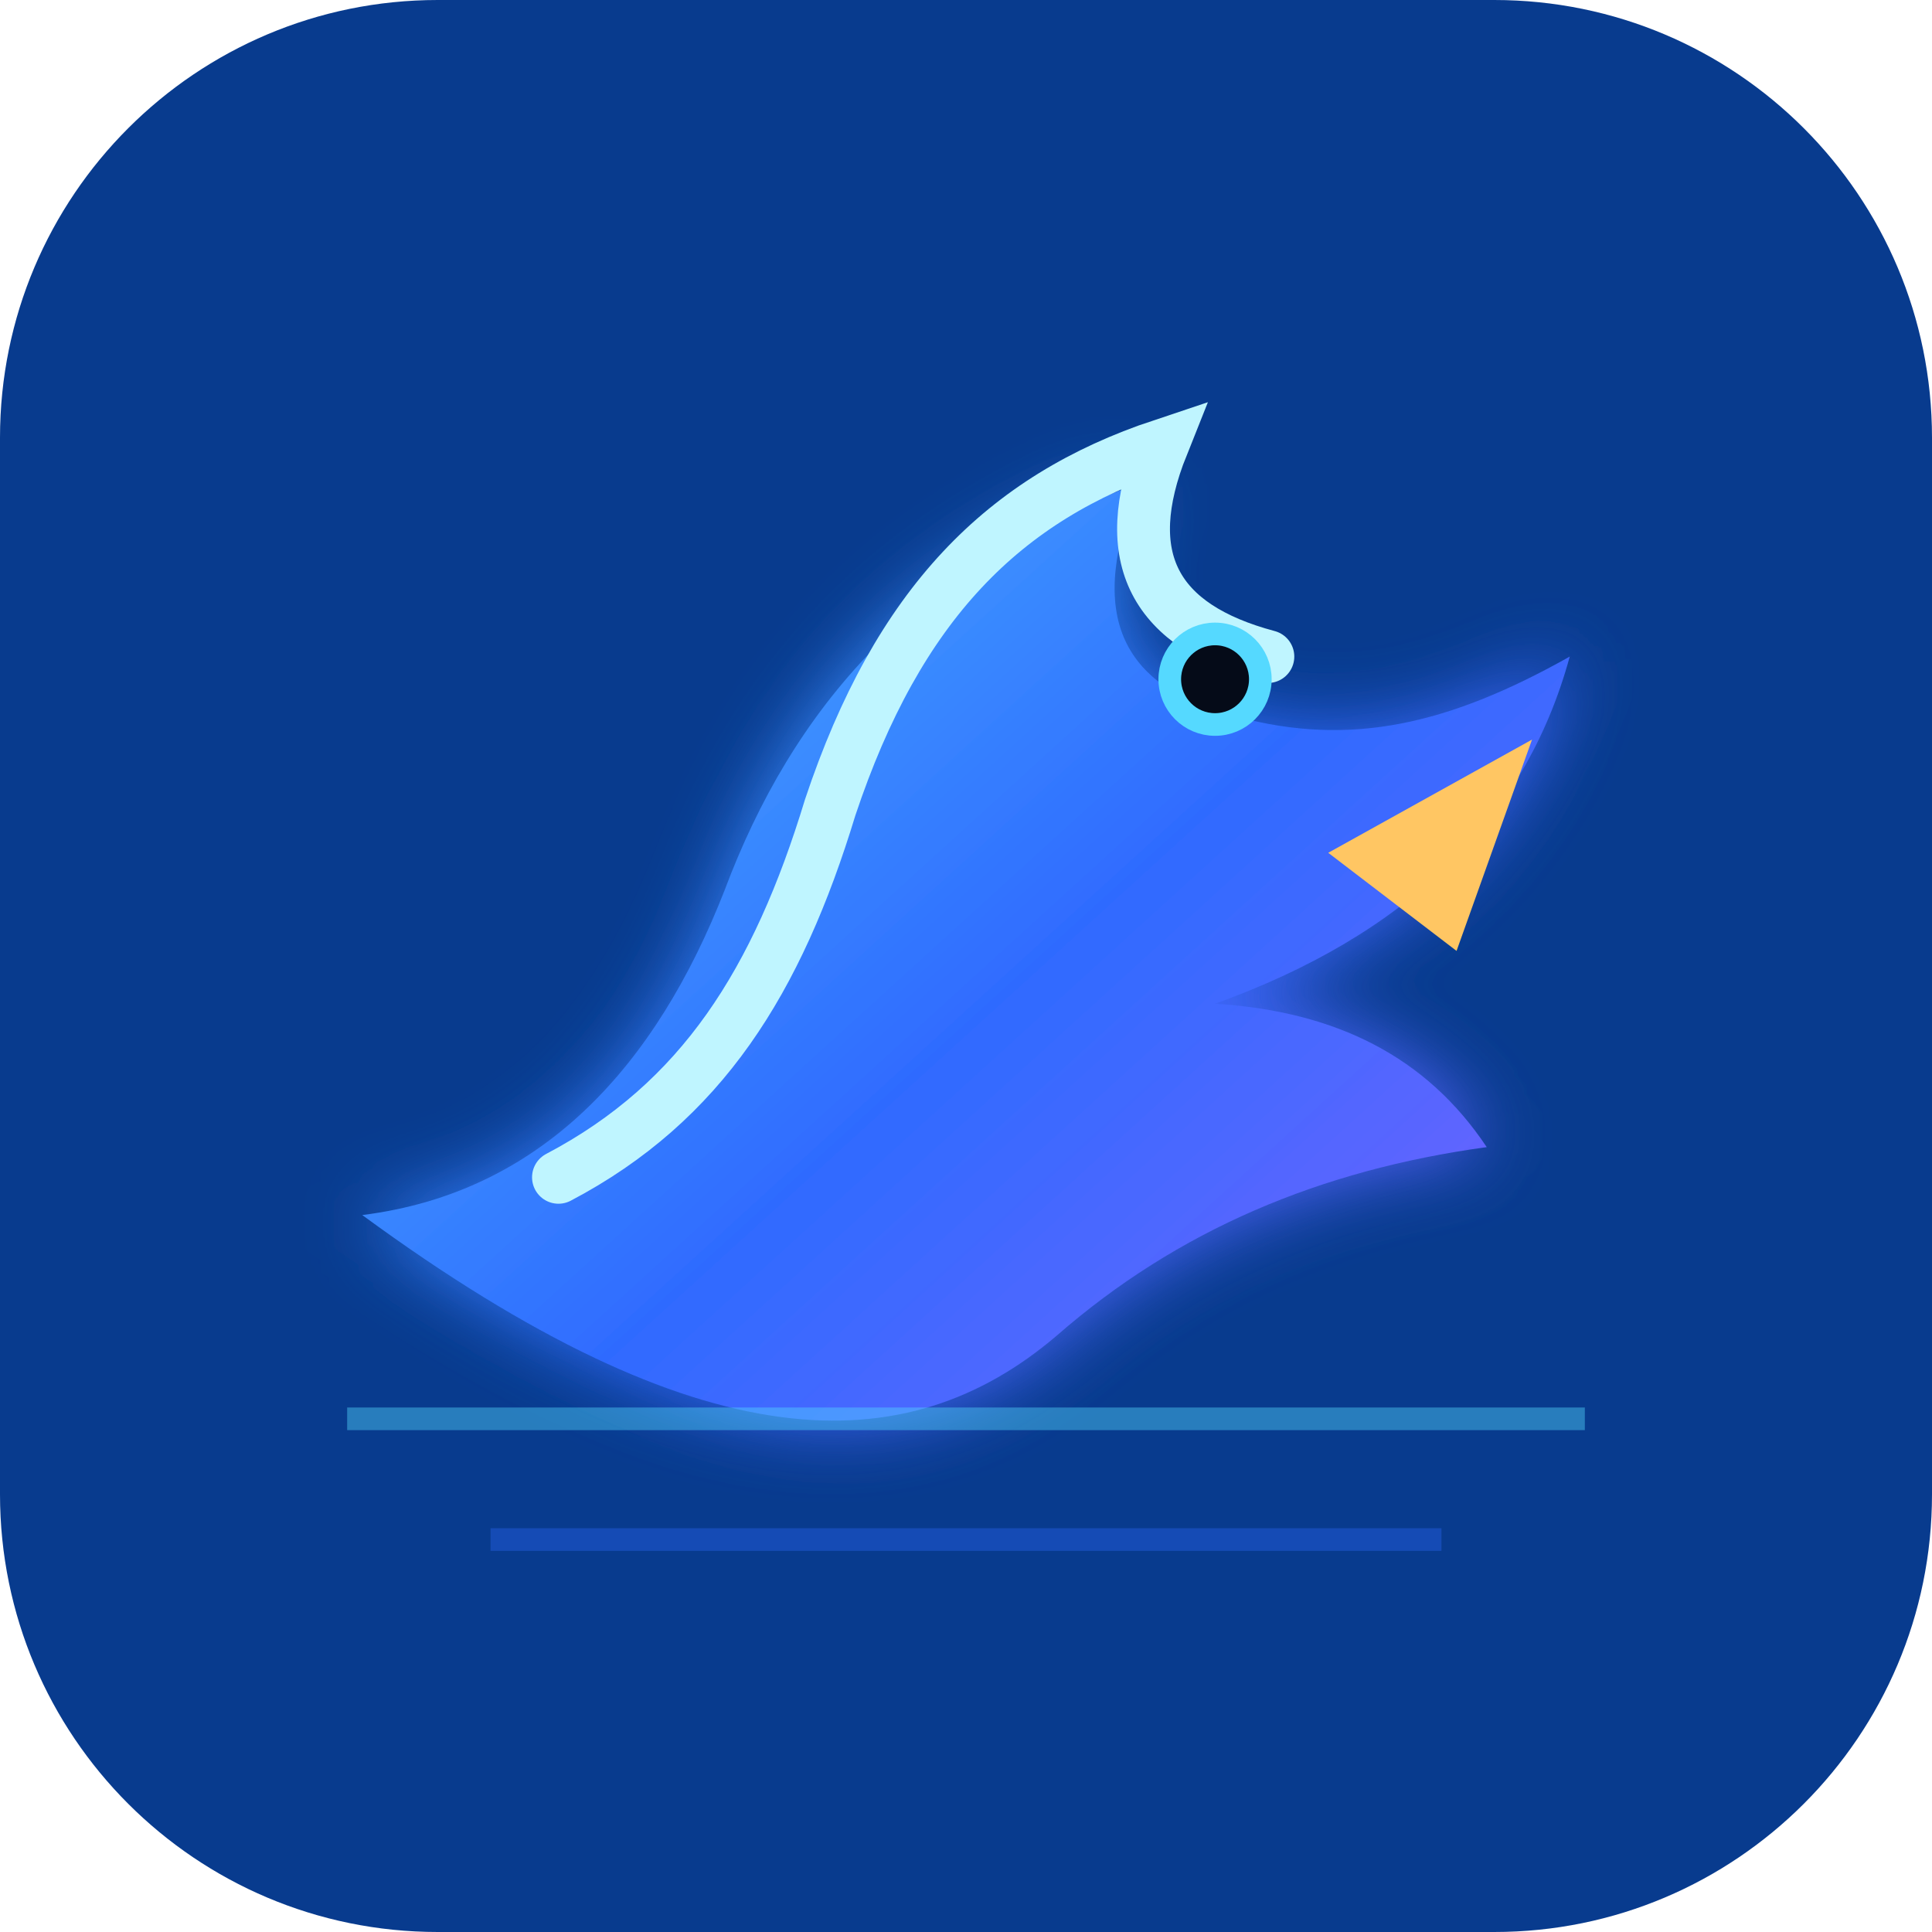
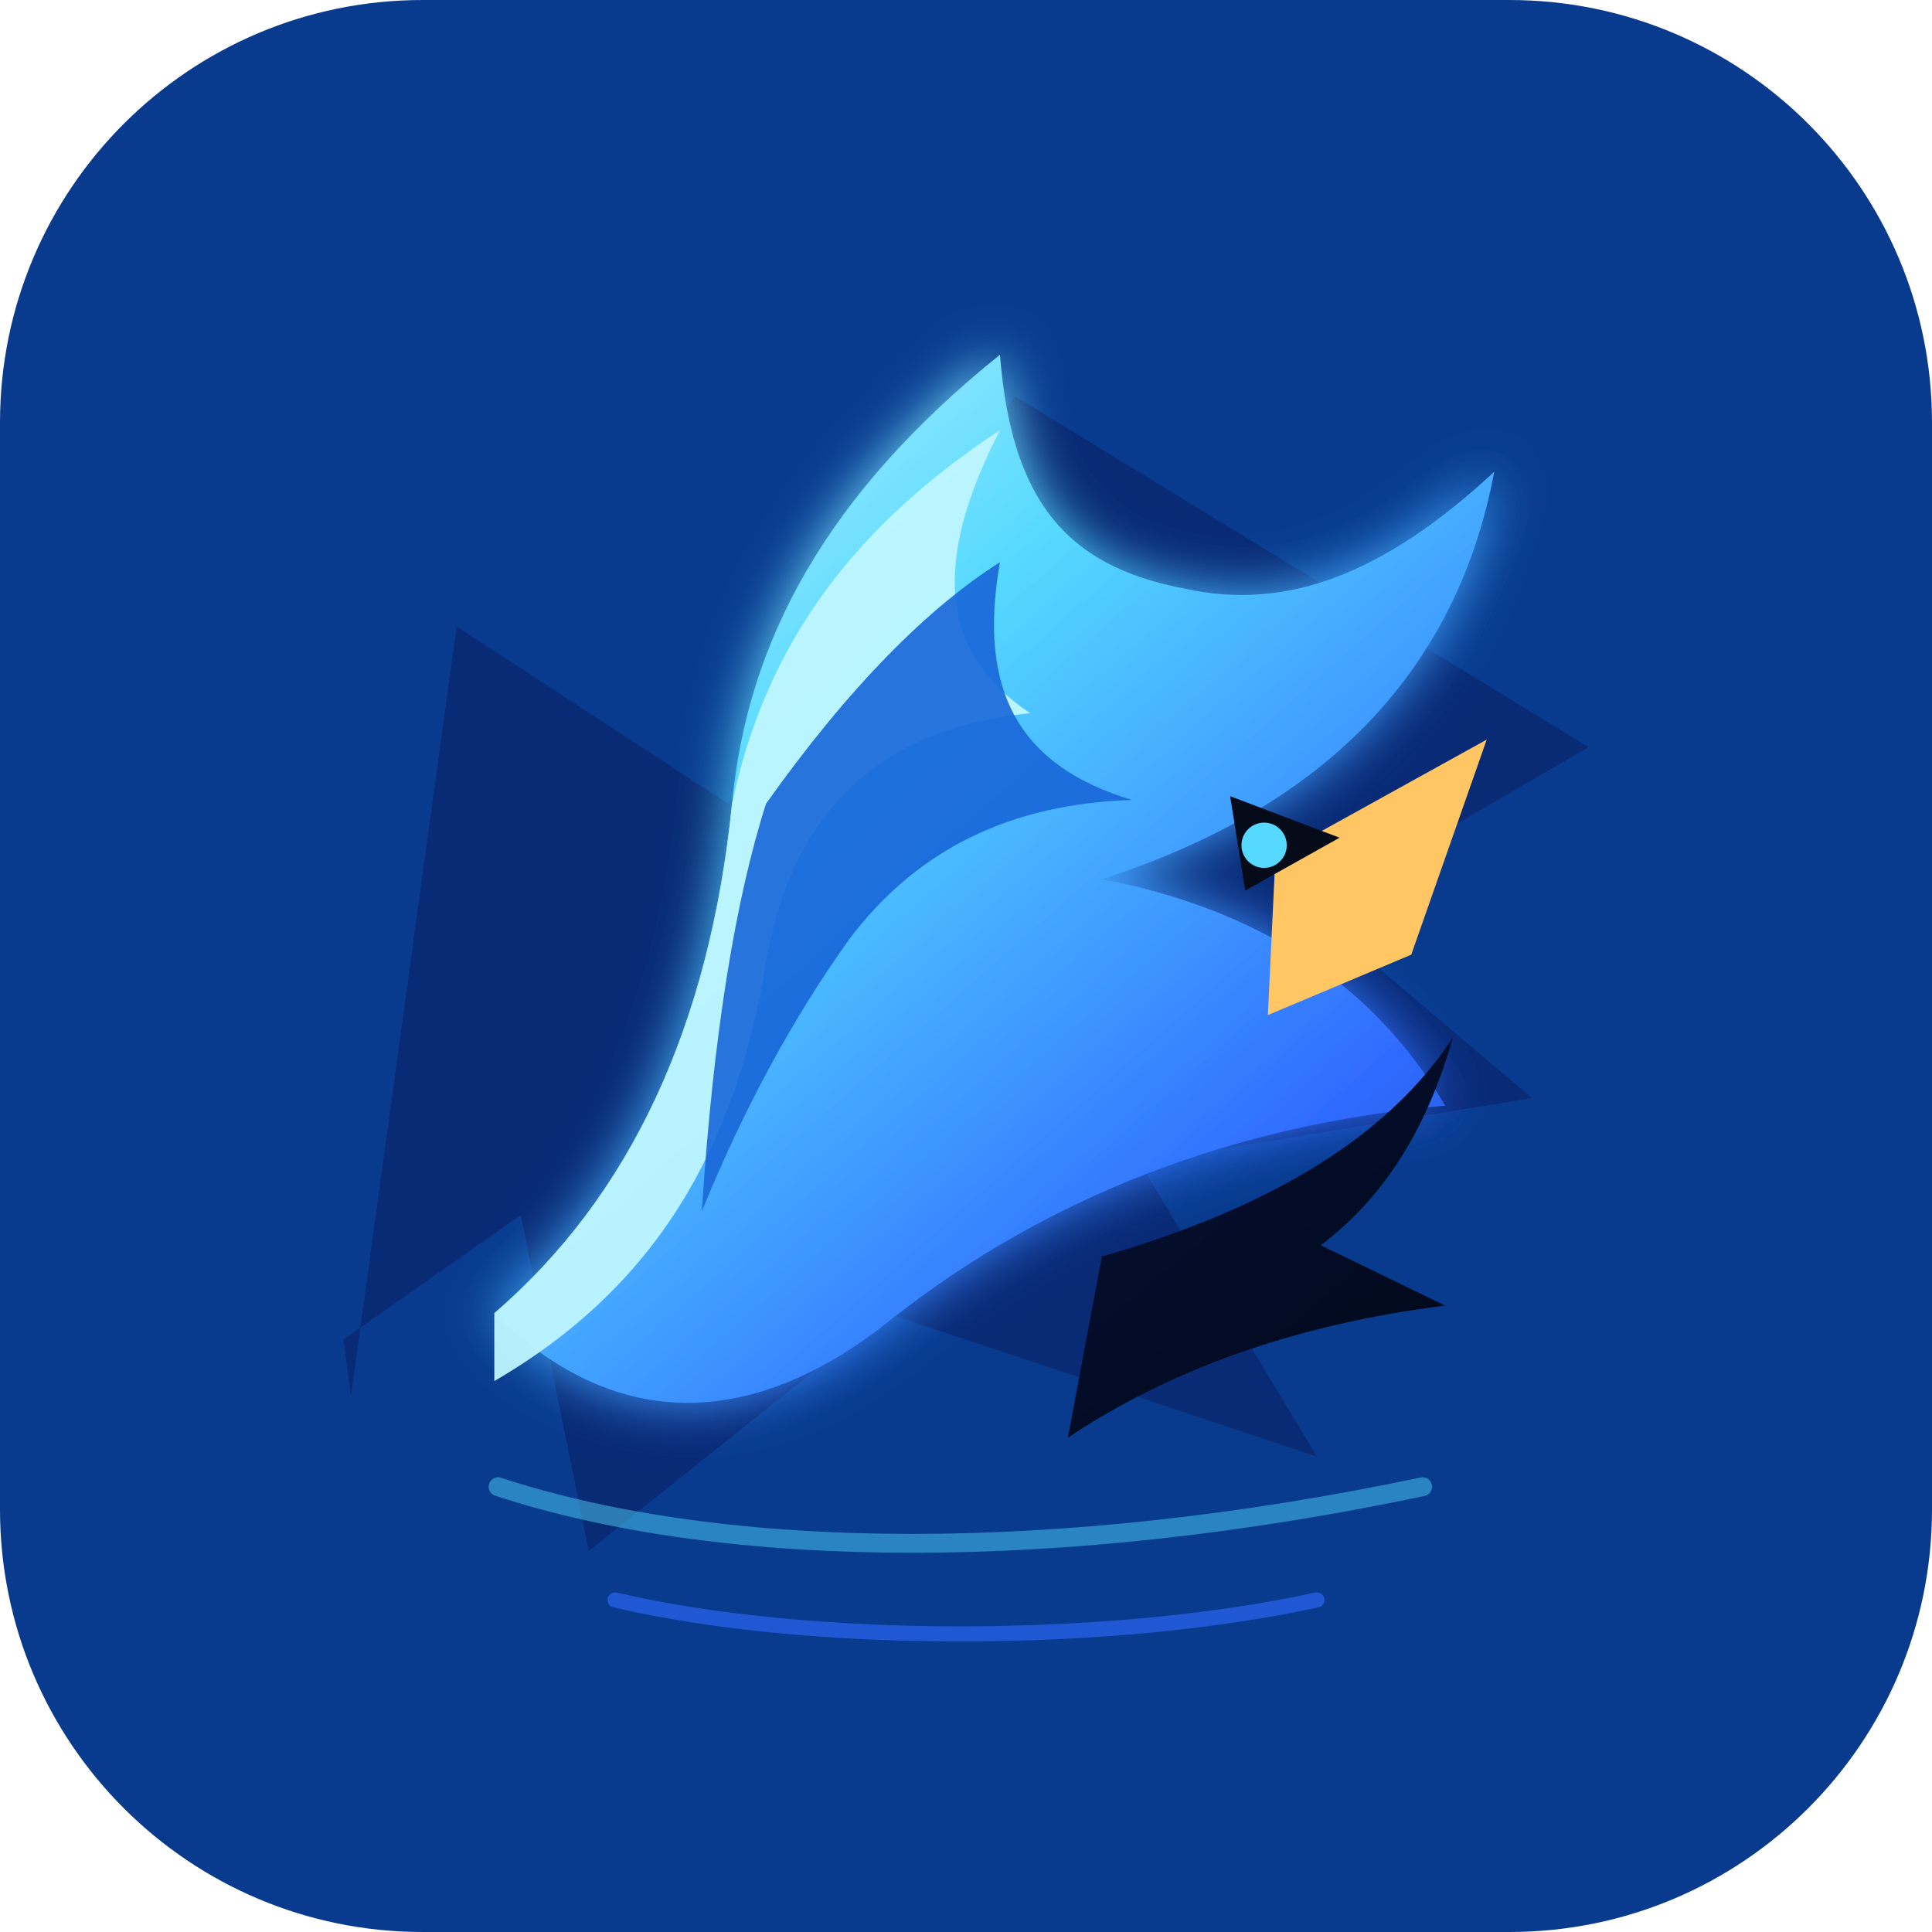
- <svg xmlns="http://www.w3.org/2000/svg" width="256" height="256" viewBox="0 0 256 256" role="img" aria-labelledby="title">
+ <svg xmlns="http://www.w3.org/2000/svg" width="512" height="512" viewBox="0 0 512 512" role="img" aria-labelledby="title description">
  <defs>
-     <linearGradient id="feather" x1="36" y1="30" x2="218" y2="230" gradientUnits="userSpaceOnUse">
-       <stop stop-color="#55D9FF" />
-       <stop offset=".52" stop-color="#2F6BFF" />
-       <stop offset="1" stop-color="#9C5CFF" />
+     <linearGradient id="metal" x1="118" y1="88" x2="403" y2="411" gradientUnits="userSpaceOnUse">
+       <stop stop-color="#D6F8FF" />
+       <stop offset=".34" stop-color="#55D9FF" />
+       <stop offset=".72" stop-color="#2F6BFF" />
+       <stop offset="1" stop-color="#173E9A" />
    </linearGradient>
-     <filter id="glow" x="-30%" y="-30%" width="160%" height="160%">
-       <feGaussianBlur stdDeviation="5" result="blur" />
+     <linearGradient id="shadow" x1="175" y1="170" x2="370" y2="405" gradientUnits="userSpaceOnUse">
+       <stop stop-color="#071A53" />
+       <stop offset="1" stop-color="#020817" />
+     </linearGradient>
+     <filter id="aura" x="-20%" y="-20%" width="140%" height="140%">
+       <feGaussianBlur stdDeviation="7" result="soft" />
      <feMerge>
-         <feMergeNode in="blur" />
+         <feMergeNode in="soft" />
        <feMergeNode in="SourceGraphic" />
      </feMerge>
    </filter>
  </defs>
-   <rect width="256" height="256" rx="58" fill="#083B8E" />
-   <path d="M48 161c24-3 39-20 48-43 9-24 25-43 55-54-7 17-3 27 13 31 15 4 28 1 44-8-6 22-22 37-47 46 16 1 28 7 36 19-22 3-41 11-57 25-20 17-47 17-92-16Z" fill="url(#feather)" filter="url(#glow)" />
-   <path d="M74 156c19-10 29-26 36-49 9-27 23-41 44-48-6 15-1 24 14 28" fill="none" stroke="#BFF5FF" stroke-width="7" stroke-linecap="round" />
-   <path d="m176 113 27-15-10 28" fill="#FFC663" />
-   <circle cx="161" cy="90" r="6" fill="#050B18" stroke="#55D9FF" stroke-width="3" />
-   <path d="M46 188h164" stroke="#55D9FF" stroke-opacity=".42" stroke-width="3" />
-   <path d="M65 204h126" stroke="#2F6BFF" stroke-opacity=".35" stroke-width="3" />
+   <rect width="512" height="512" rx="112" fill="#083B8E" />
+   <path d="M93 370 121 166l72 47 76-108 152 93-74 43 59 50-104 17 47 78-114-38-79 63-18-89-47 33Z" fill="#0A246B" opacity=".72" />
+   <path d="M131 348c36-31 57-76 63-135 4-43 25-82 71-119 3 38 17 56 49 62 27 6 53-4 82-31-10 53-45 89-104 108 42 8 72 28 91 60-56 5-105 24-146 56-38 31-75 30-106-1Z" fill="url(#metal)" filter="url(#aura)" />
+   <path d="M131 348c36-31 57-76 63-135 9-43 33-74 71-99-18 35-16 59 8 75-40 4-63 26-70 66-8 49-29 86-72 111Z" fill="#BFF7FF" opacity=".94" />
+   <path d="M203 213c22-31 43-52 62-64-6 34 5 54 35 63-32 1-57 13-75 37-15 21-28 45-39 72 3-47 9-83 17-108Z" fill="#1866D9" opacity=".9" />
+   <path d="M292 333c45-13 76-32 93-58-7 25-19 43-35 55l33 16c-40 5-73 17-100 35l9-48Z" fill="url(#shadow)" />
+   <path d="m338 227 56-31-20 57-38 16Z" fill="#FFC663" />
+   <path d="m326 211 29 11-25 14Z" fill="#050B18" />
+   <circle cx="335" cy="224" r="6" fill="#55D9FF" />
+   <path d="M132 394c61 20 150 20 245 0" fill="none" stroke="#55D9FF" stroke-opacity=".46" stroke-width="5" stroke-linecap="round" />
+   <path d="M163 424c51 12 131 12 186 0" fill="none" stroke="#2F6BFF" stroke-opacity=".62" stroke-width="4" stroke-linecap="round" />
</svg>
